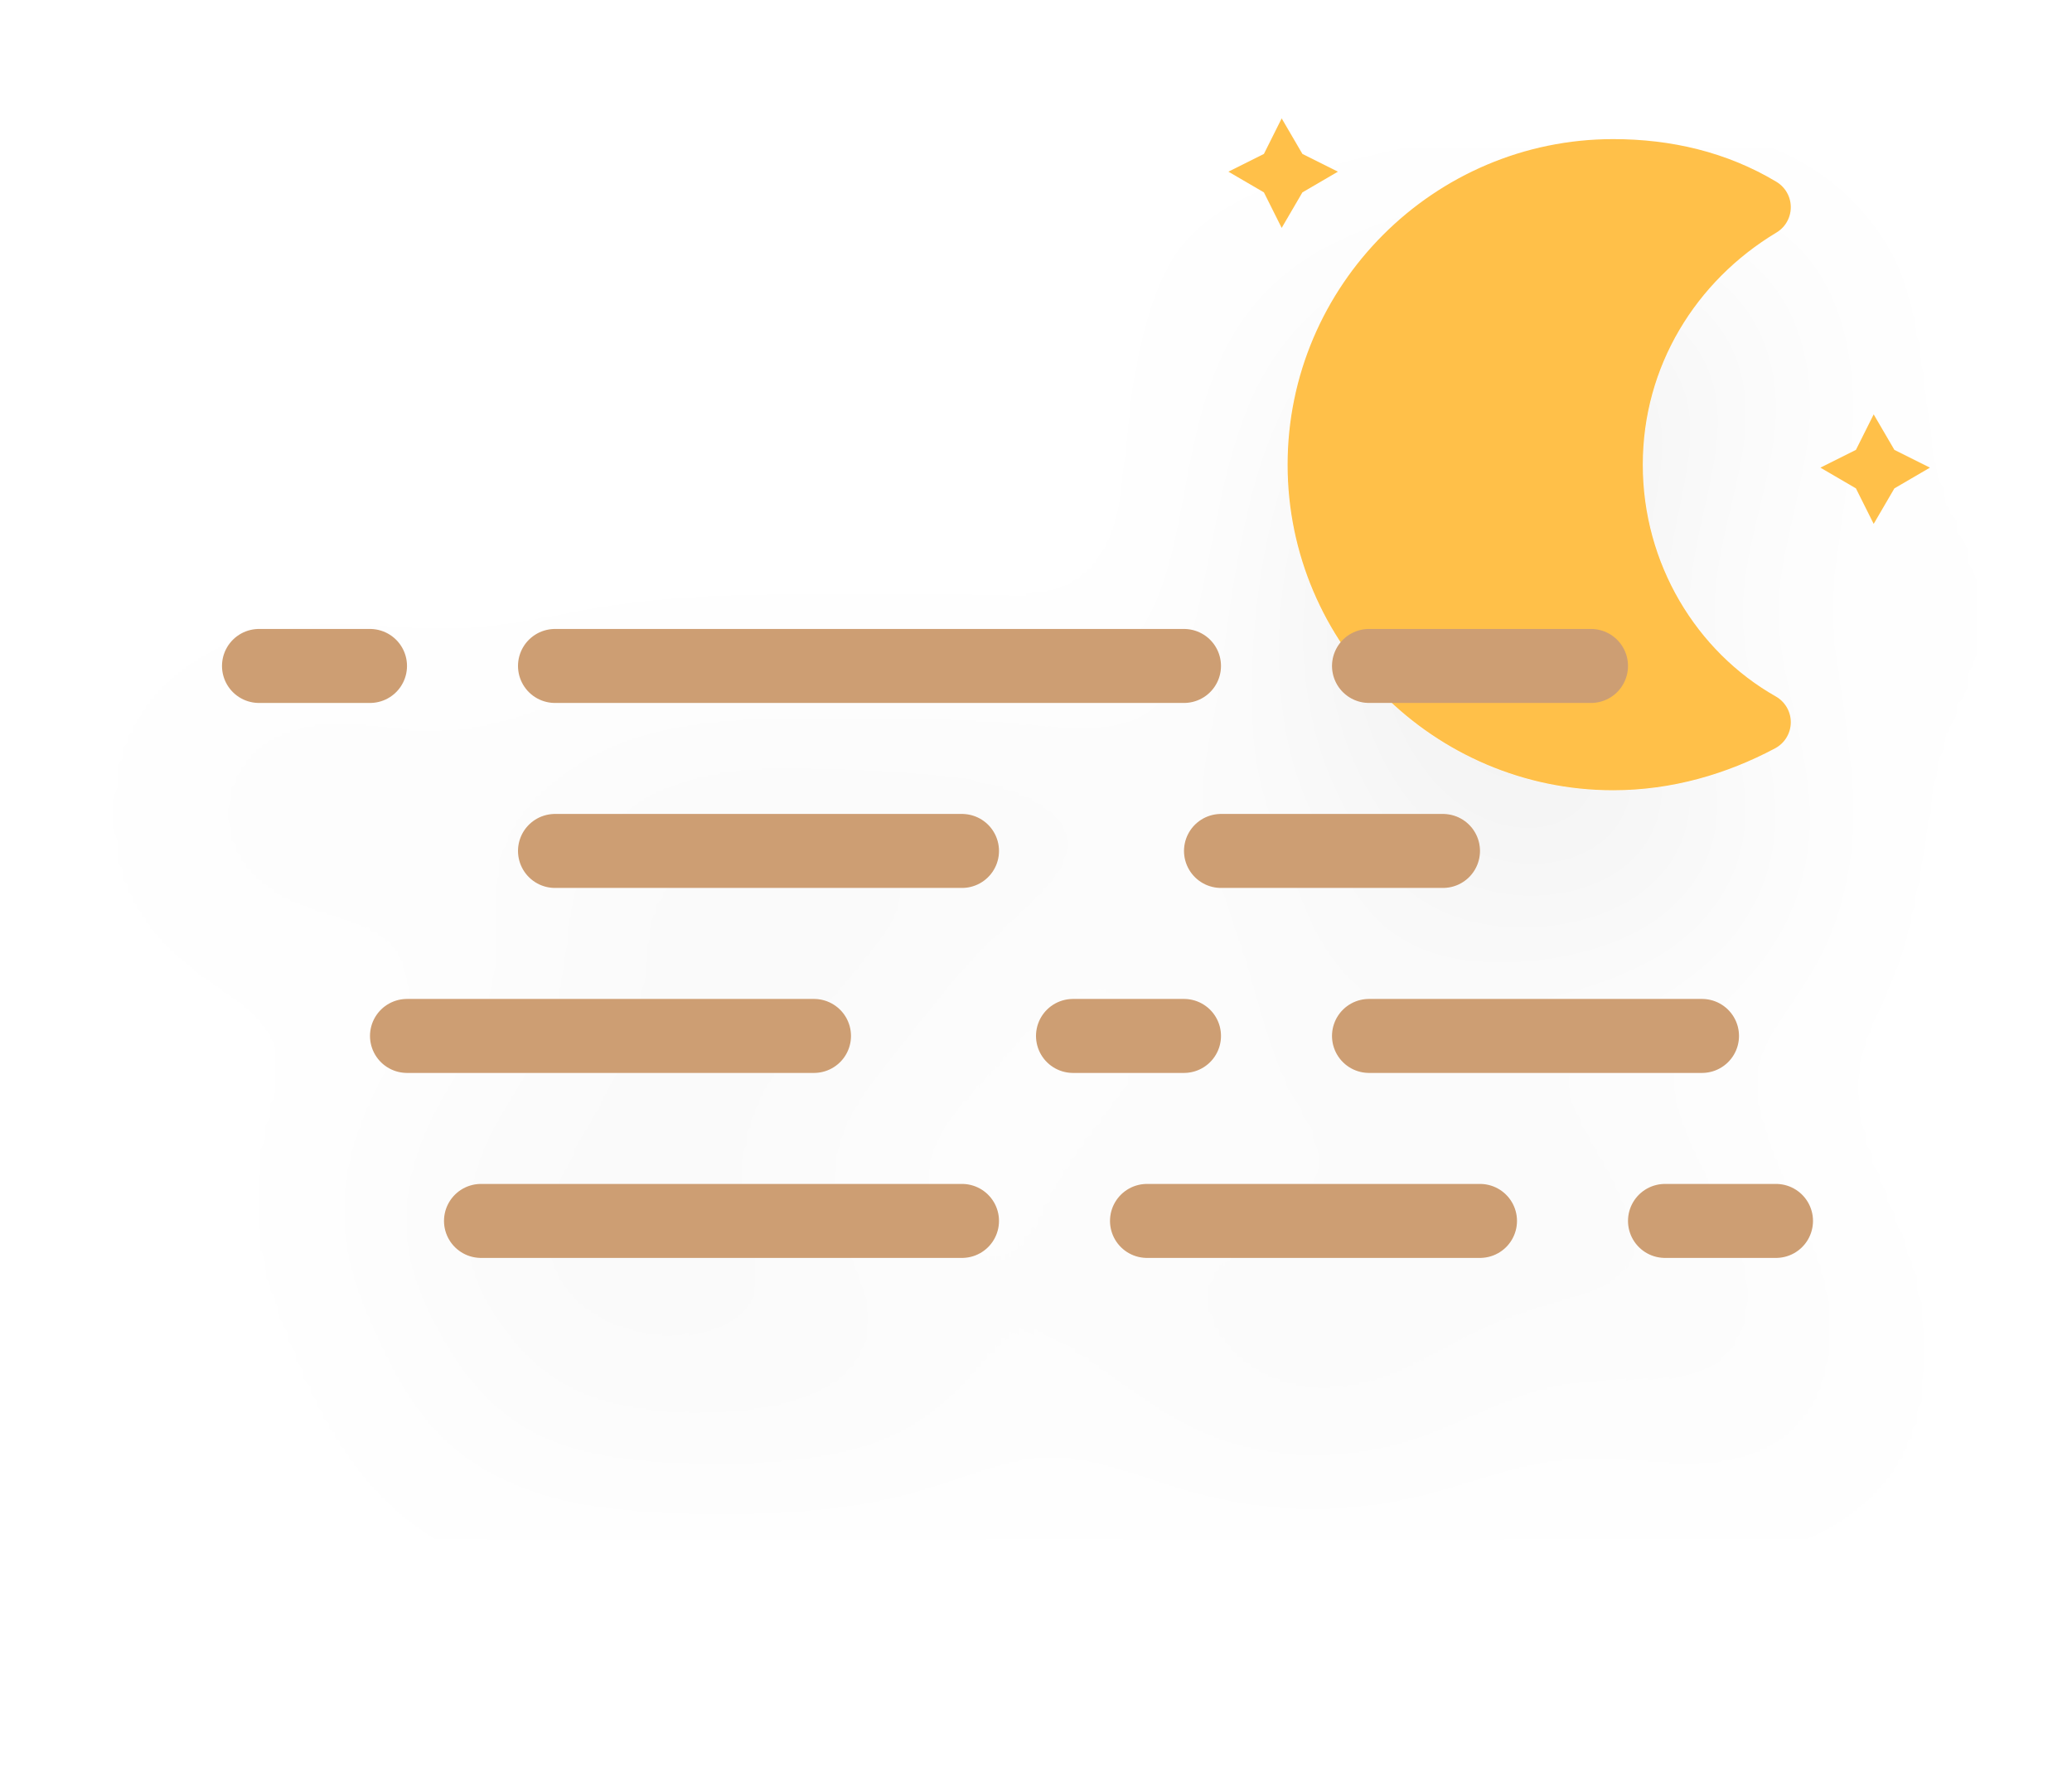
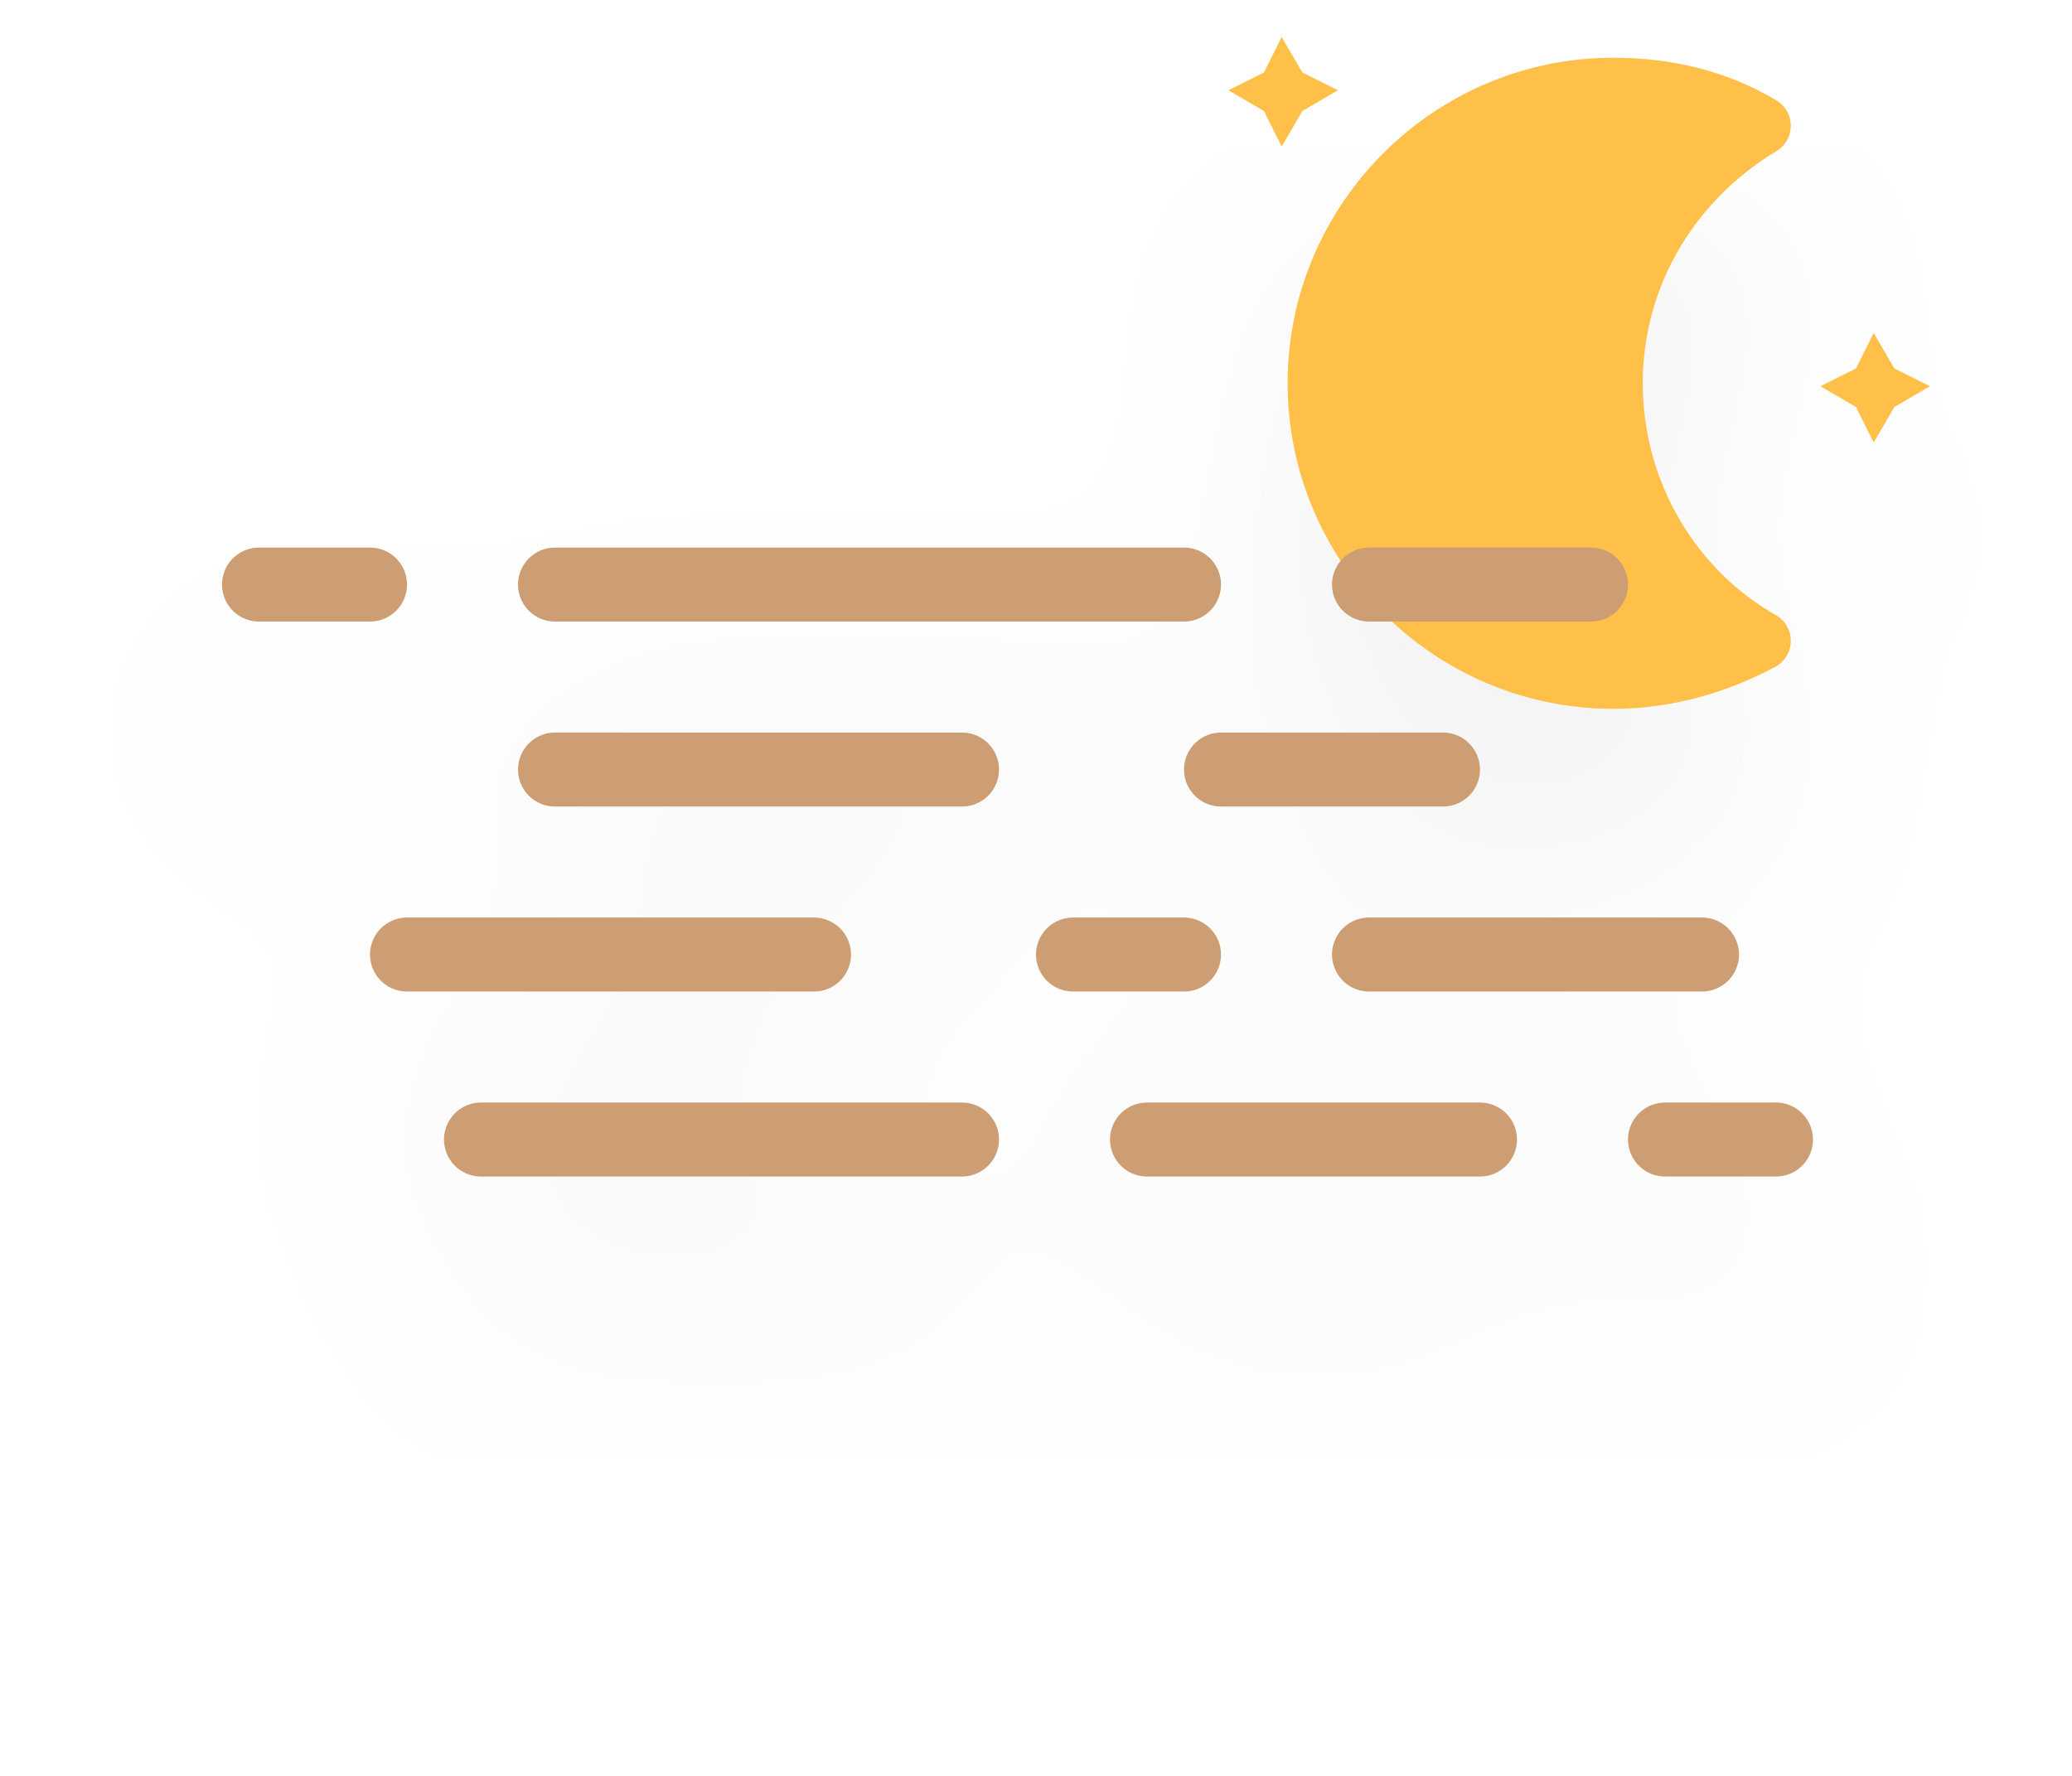
- <svg xmlns="http://www.w3.org/2000/svg" width="56" height="48" version="1.1">
+ <svg xmlns="http://www.w3.org/2000/svg" viewBox="0 2.2 56 48" width="56" height="48" version="1.1">
  <defs>
    <filter id="blur" x="-.207" y="-.211" width="1.403" height="1.5">
      <feGaussianBlur in="SourceAlpha" stdDeviation="3" />
      <feOffset dx="0" dy="4" result="offsetblur" />
      <feComponentTransfer>
        <feFuncA slope="0.05" type="linear" />
      </feComponentTransfer>
      <feMerge>
        <feMergeNode />
        <feMergeNode in="SourceGraphic" />
      </feMerge>
    </filter>
  </defs>
  <g transform="translate(16,-2)" filter="url(#blur)">
    <g transform="matrix(.8 0 0 .8 16 4)">
      <g class="am-weather-moon-star-1">
        <polygon points="1.5 3.3 2.7 2.7 3.3 1.5 4 2.7 5.2 3.3 4 4 3.3 5.2 2.7 4" fill="#ffc04a" stroke-miterlimit="10" />
      </g>
      <g class="am-weather-moon-star-2">
        <polygon transform="translate(20,10)" points="1.5 3.3 2.7 2.7 3.3 1.5 4 2.7 5.2 3.3 4 4 3.3 5.2 2.7 4" fill="#ffc04a" stroke-miterlimit="10" />
      </g>
      <g class="am-weather-moon">
        <path d="m14.5 13.2c0-3.7 2-6.9 5-8.7-1.5-0.9-3.2-1.3-5-1.3-5.5 0-10 4.5-10 10s4.5 10 10 10c1.8 0 3.5-0.5 5-1.3-3-1.7-5-5-5-8.7z" fill="#ffc04a" stroke="#ffc04a" stroke-linejoin="round" stroke-width="2" />
      </g>
    </g>
    <g class="am-weather-haze" transform="translate(-10,20)" fill="none" stroke="#cd9e73" stroke-linecap="round" stroke-width="2">
      <line class="am-weather-haze-1" y1="0" y2="0" x1="1" x2="37" stroke-dasharray="3, 5, 17, 5, 7" />
      <line class="am-weather-haze-2" y1="5" y2="5" x1="9" x2="33" stroke-dasharray="11, 7, 15" />
      <line class="am-weather-haze-3" y1="10" y2="10" x1="5" x2="40" stroke-dasharray="11, 7, 3, 5, 9" />
      <line class="am-weather-haze-4" y1="15" y2="15" x1="7" x2="42" stroke-dasharray="13, 5, 9, 5, 3" />
    </g>
  </g>
</svg>
